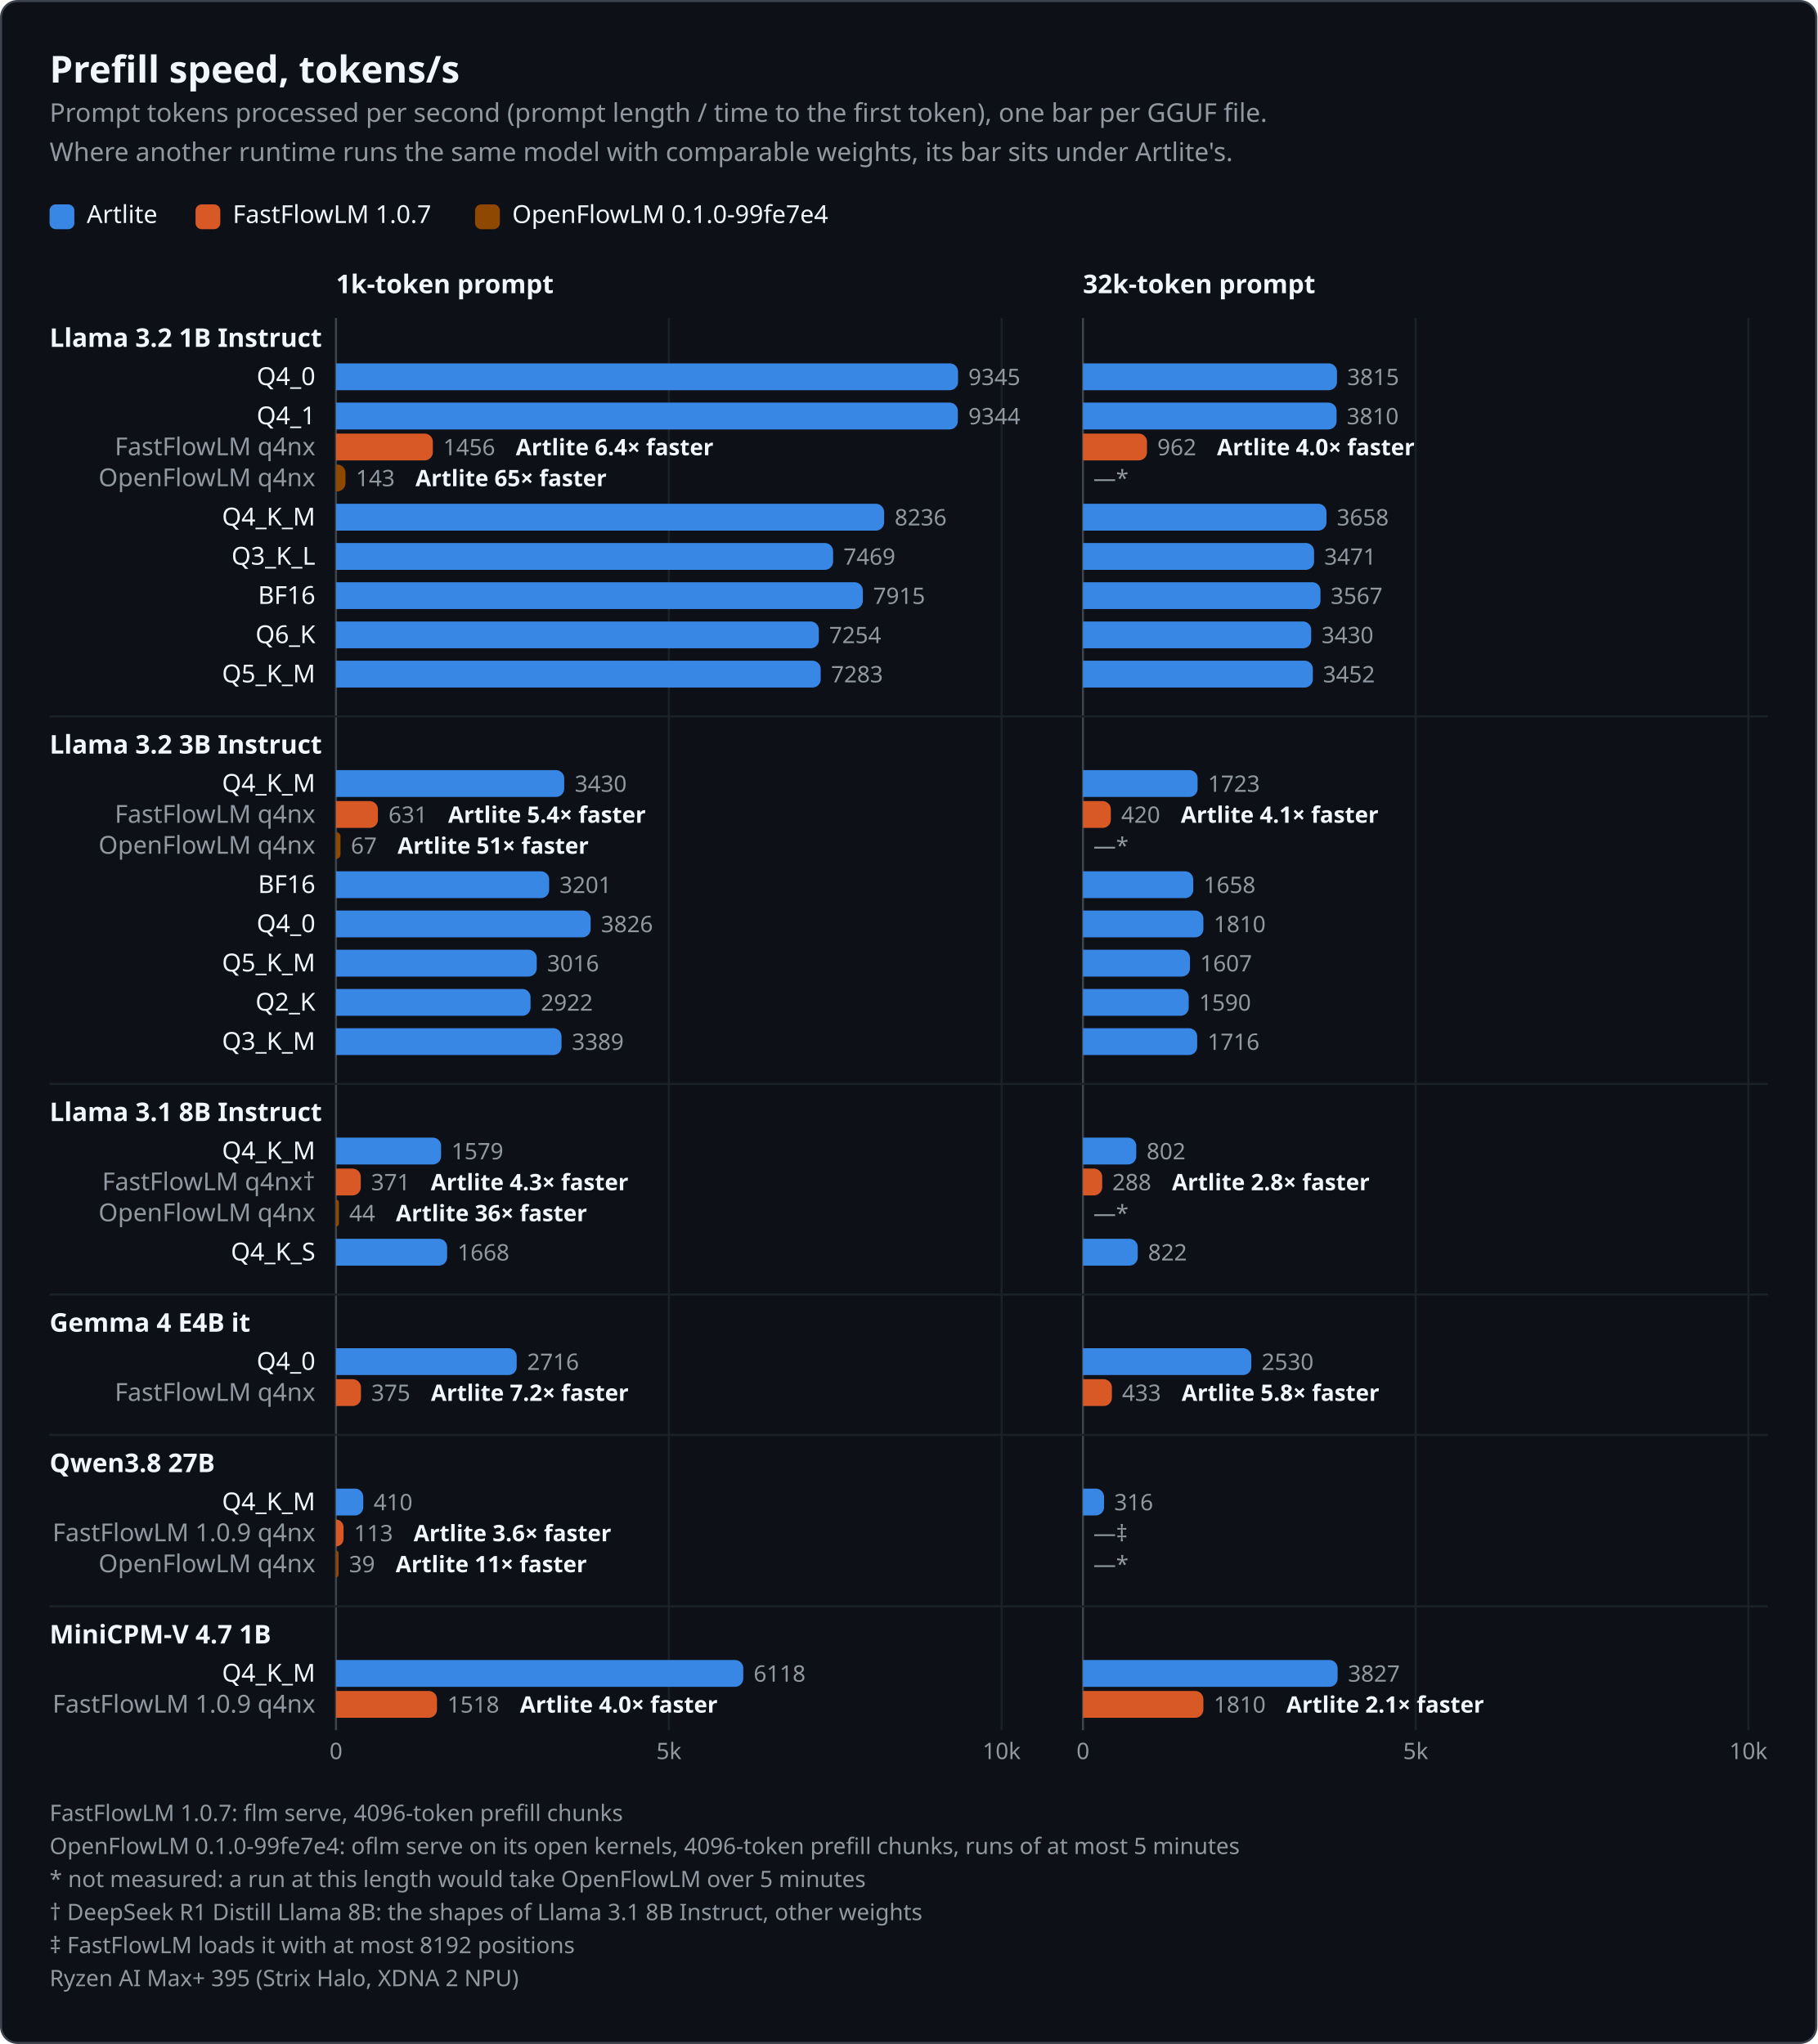
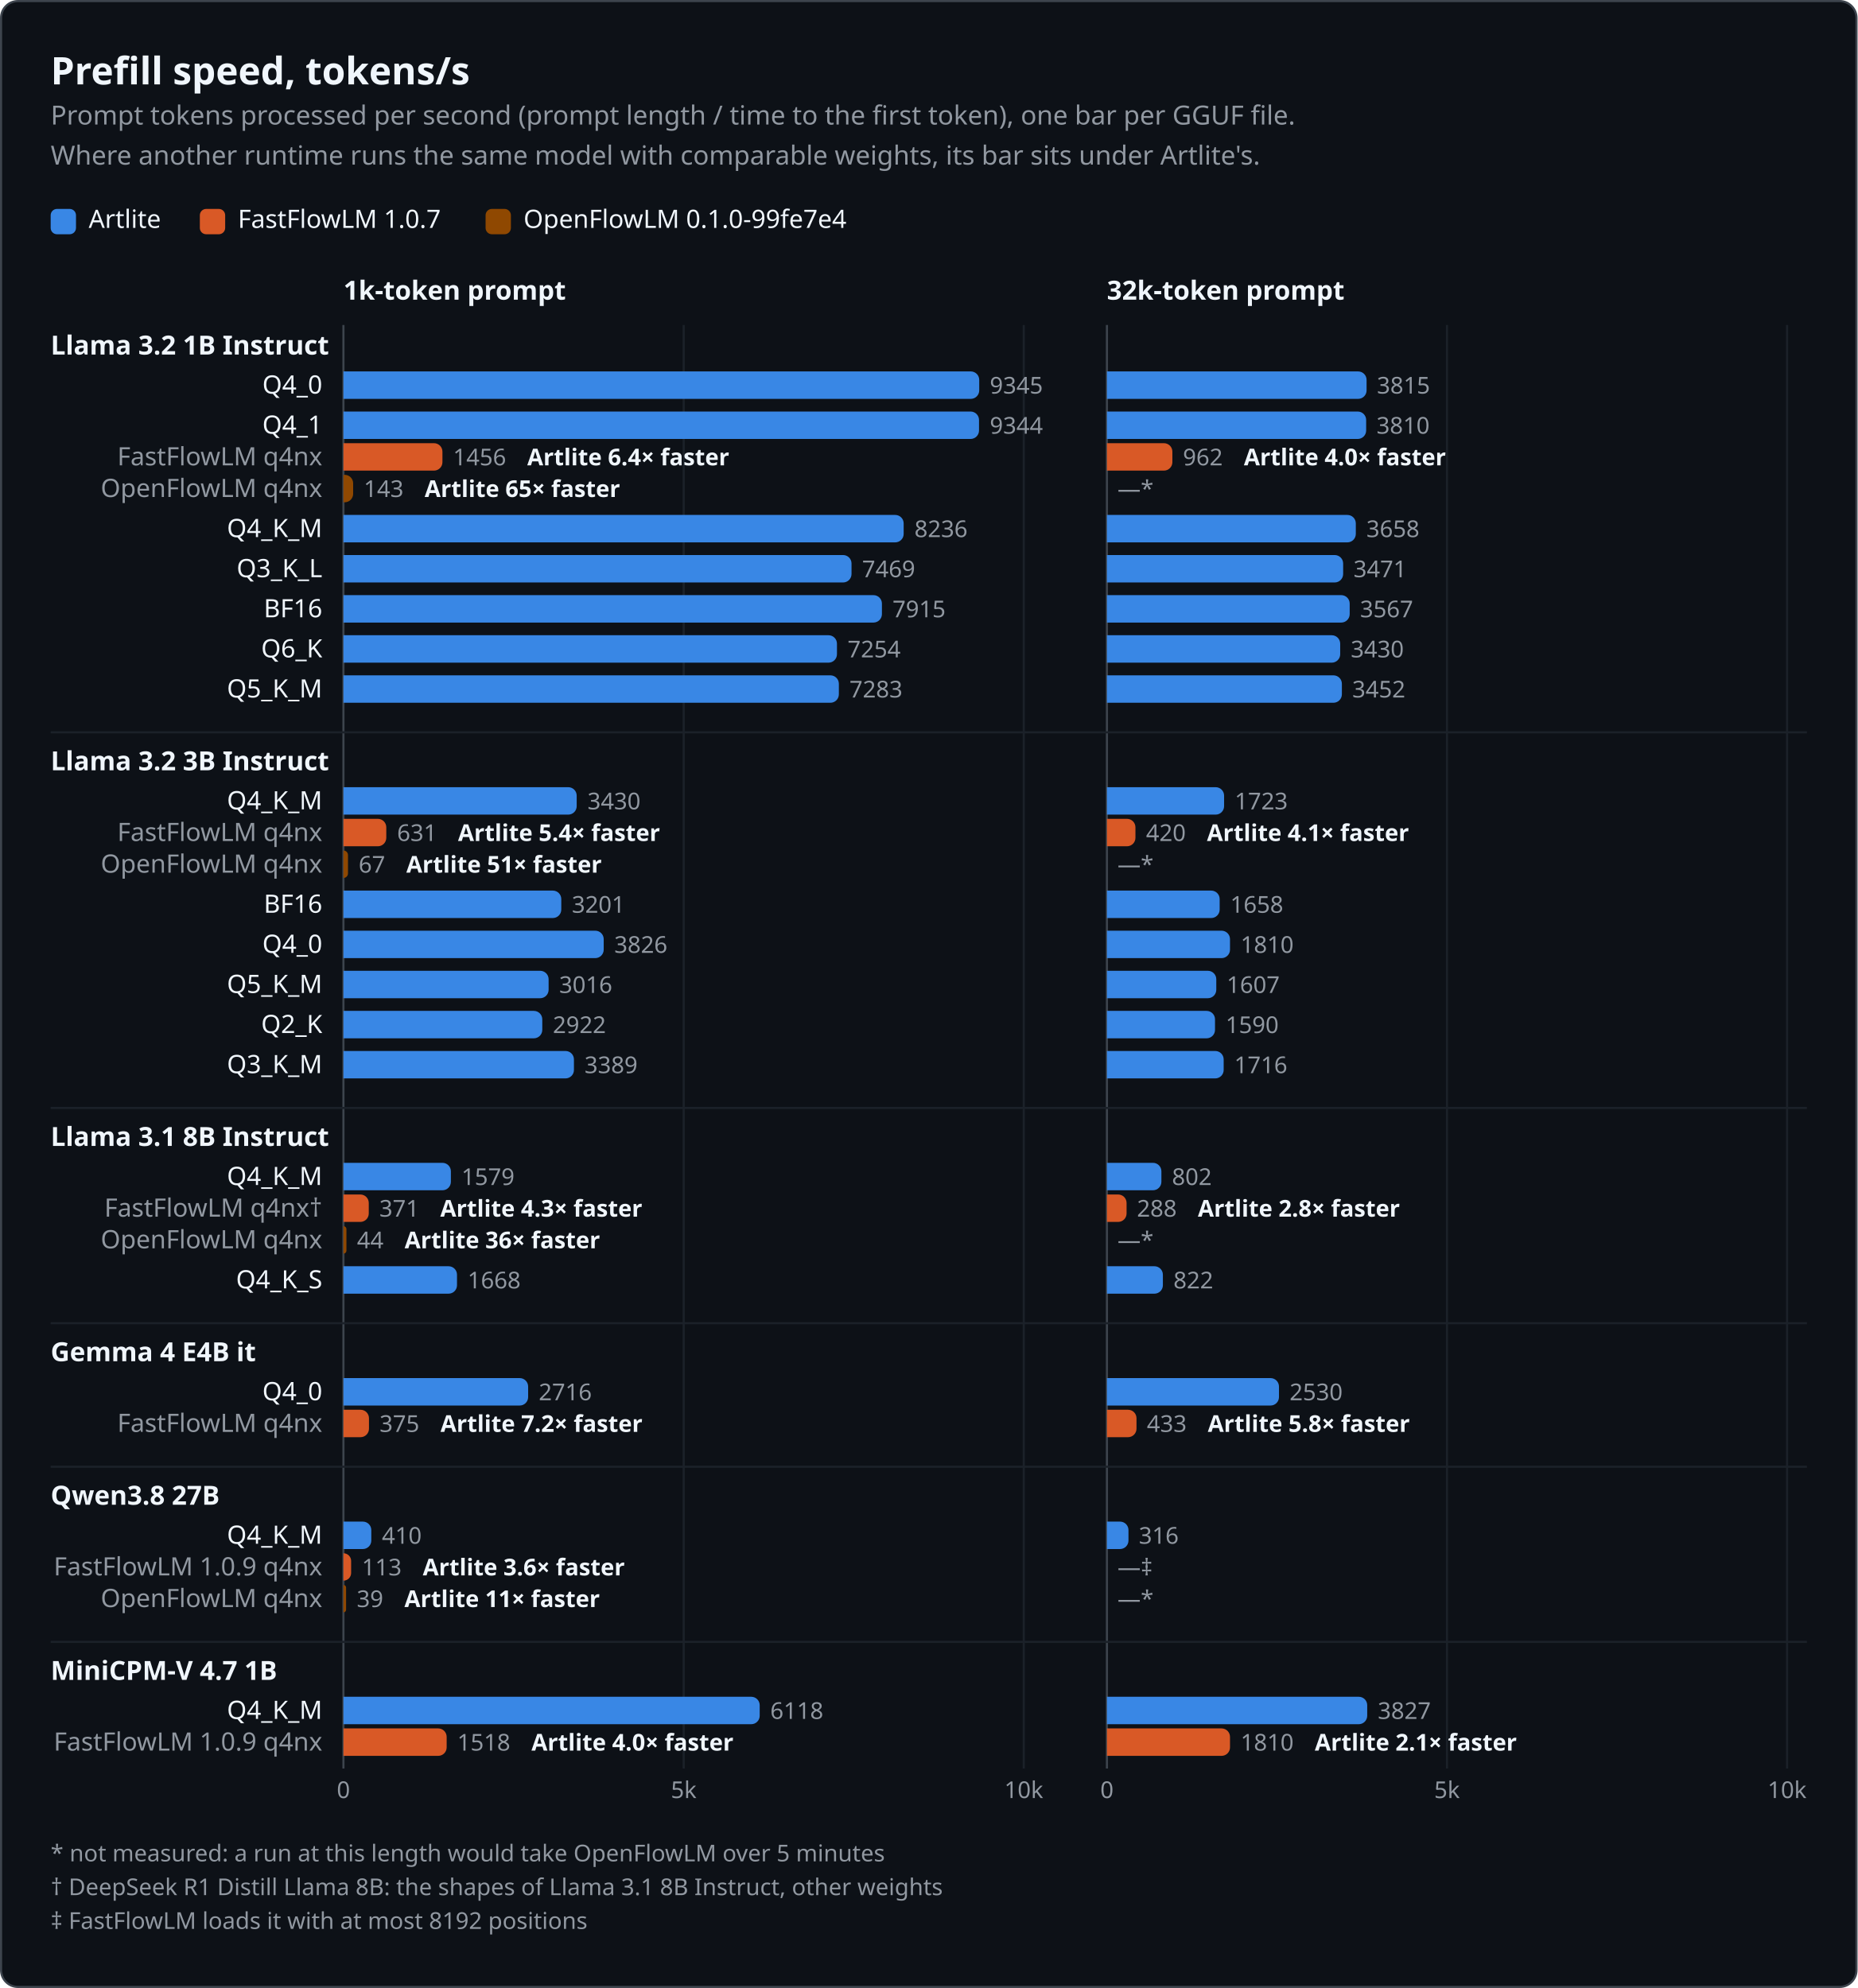
- <svg xmlns="http://www.w3.org/2000/svg" width="880" height="990" viewBox="0 0 880 990" role="img" aria-labelledby="t d">
+ <svg xmlns="http://www.w3.org/2000/svg" width="880" height="942" viewBox="0 0 880 942" role="img" aria-labelledby="t d">
  <style>text{font-family:-apple-system, BlinkMacSystemFont, "Segoe UI", "Noto Sans", Helvetica, Arial, sans-serif;font-size:11px;fill:#9198a1;font-variant-numeric:tabular-nums}.title{font-size:18px;font-weight:600;fill:#f0f6fc}.sub{font-size:12.5px}.h{font-size:12.5px;font-weight:600;fill:#f0f6fc}.lbl{font-size:12px;fill:#f0f6fc}.lbl2{font-size:12px}.strong{font-weight:600;fill:#f0f6fc}.muted{fill:#6e7681}.small{font-size:10px}.halo{paint-order:stroke;stroke:#0d1117;stroke-width:3px;stroke-linejoin:round}.grid{stroke:#1b2129}.axis{stroke:#3d444d}.guide{stroke:#2d333b}.bracket{stroke:#9198a1;fill:none}.ft{fill:#1c5cab}.detail{font-size:12px;font-weight:400;fill:#9198a1}.tile{fill:#1b2129;stroke:#9198a1;stroke-width:1}.cut{stroke:#9198a1;stroke-width:.75;fill:none}.f0{fill:#3987e5}.l0{stroke:#3987e5;stroke-width:2;fill:none;stroke-linejoin:round;stroke-linecap:round}.d0{fill:#3987e5;stroke:#0d1117;stroke-width:1.5}.b0{fill:#3987e5;fill-opacity:.16}.f1{fill:#d95926}.l1{stroke:#d95926;stroke-width:2;fill:none;stroke-linejoin:round;stroke-linecap:round}.d1{fill:#d95926;stroke:#0d1117;stroke-width:1.5}.b1{fill:#d95926;fill-opacity:.16}.f2{fill:#199e70}.l2{stroke:#199e70;stroke-width:2;fill:none;stroke-linejoin:round;stroke-linecap:round}.d2{fill:#199e70;stroke:#0d1117;stroke-width:1.5}.b2{fill:#199e70;fill-opacity:.16}.f3{fill:#8f4801}.l3{stroke:#8f4801;stroke-width:2;fill:none;stroke-linejoin:round;stroke-linecap:round}.d3{fill:#8f4801;stroke:#0d1117;stroke-width:1.5}.b3{fill:#8f4801;fill-opacity:.16}</style>
-   <rect x="0.5" y="0.5" width="879" height="989" rx="8" fill="#0d1117" stroke="#3d444d" />
+   <rect x="0.5" y="0.5" width="879" height="941" rx="8" fill="#0d1117" stroke="#3d444d" />
  <text x="24.0" y="40.0" class="title">Prefill speed, tokens/s</text>
  <text x="24.0" y="59.0" class="sub">Prompt tokens processed per second (prompt length / time to the first token), one bar per GGUF file.</text>
  <text x="24.0" y="78.0" class="sub">Where another runtime runs the same model with comparable weights, its bar sits under Artlite's.</text>
  <rect x="24" y="99" width="12" height="12" rx="3" class="f0" />
  <text x="42.0" y="108.0" class="lbl">Artlite</text>
  <rect x="94.672" y="99" width="12" height="12" rx="3" class="f1" />
  <text x="112.7" y="108.0" class="lbl">FastFlowLM 1.0.7</text>
  <rect x="230.036" y="99" width="12" height="12" rx="3" class="f3" />
  <text x="248.0" y="108.0" class="lbl">OpenFlowLM 0.1.0-99fe7e4</text>
  <text x="162.7" y="142.0" class="h">1k-token prompt</text>
  <text x="524.4" y="142.0" class="h">32k-token prompt</text>
  <line x1="162.7" y1="154.0" x2="162.7" y2="838.0" class="axis" />
  <text x="162.7" y="852.0" text-anchor="middle">0</text>
  <line x1="323.9" y1="154.0" x2="323.9" y2="838.0" class="grid" />
  <text x="323.9" y="852.0" text-anchor="middle">5k</text>
  <line x1="485.0" y1="154.0" x2="485.0" y2="838.0" class="grid" />
  <text x="485.0" y="852.0" text-anchor="middle">10k</text>
  <line x1="524.4" y1="154.0" x2="524.4" y2="838.0" class="axis" />
  <text x="524.4" y="852.0" text-anchor="middle">0</text>
  <line x1="685.5" y1="154.0" x2="685.5" y2="838.0" class="grid" />
  <text x="685.5" y="852.0" text-anchor="middle">5k</text>
  <line x1="846.6" y1="154.0" x2="846.6" y2="838.0" class="grid" />
  <text x="846.6" y="852.0" text-anchor="middle">10k</text>
  <text x="24" y="168.0" class="h">Llama 3.2 1B Instruct</text>
  <text x="152.7" y="186.5" text-anchor="end" class="lbl">Q4_0</text>
  <path d="M162.7,176.0h297.2a4.0,4.0 0 0 1 4.0,4.0v5.0a4.0,4.0 0 0 1 -4.0,4.0h-297.2z" class="f0" />
  <text x="468.9" y="186.5">9345</text>
  <path d="M524.4,176.0h119.0a4.0,4.0 0 0 1 4.0,4.0v5.0a4.0,4.0 0 0 1 -4.0,4.0h-119.0z" class="f0" />
  <text x="652.3" y="186.5">3815</text>
  <text x="152.7" y="205.5" text-anchor="end" class="lbl">Q4_1</text>
  <path d="M162.7,195.0h297.1a4.0,4.0 0 0 1 4.0,4.0v5.0a4.0,4.0 0 0 1 -4.0,4.0h-297.1z" class="f0" />
  <text x="468.9" y="205.5">9344</text>
  <path d="M524.4,195.0h118.8a4.0,4.0 0 0 1 4.0,4.0v5.0a4.0,4.0 0 0 1 -4.0,4.0h-118.8z" class="f0" />
  <text x="652.1" y="205.5">3810</text>
  <text x="152.7" y="220.5" text-anchor="end" class="lbl2">FastFlowLM q4nx</text>
  <path d="M162.7,210.0h42.9a4.0,4.0 0 0 1 4.0,4.0v5.0a4.0,4.0 0 0 1 -4.0,4.0h-42.9z" class="f1" />
  <text x="214.6" y="220.5">1456<tspan dx="10" class="strong">Artlite 6.4× faster</tspan>
  </text>
  <path d="M524.4,210.0h27.0a4.0,4.0 0 0 1 4.0,4.0v5.0a4.0,4.0 0 0 1 -4.0,4.0h-27.0z" class="f1" />
  <text x="560.4" y="220.5">962<tspan dx="10" class="strong">Artlite 4.0× faster</tspan>
  </text>
  <text x="152.7" y="235.5" text-anchor="end" class="lbl2">OpenFlowLM q4nx</text>
  <path d="M162.7,225.0h0.6a4.0,4.0 0 0 1 4.0,4.0v5.0a4.0,4.0 0 0 1 -4.0,4.0h-0.6z" class="f3" />
  <text x="172.3" y="235.5">143<tspan dx="10" class="strong">Artlite 65× faster</tspan>
  </text>
  <text x="529.4" y="235.5">—*</text>
  <text x="152.7" y="254.5" text-anchor="end" class="lbl">Q4_K_M</text>
  <path d="M162.7,244.0h261.4a4.0,4.0 0 0 1 4.0,4.0v5.0a4.0,4.0 0 0 1 -4.0,4.0h-261.4z" class="f0" />
  <text x="433.2" y="254.5">8236</text>
  <path d="M524.4,244.0h113.9a4.0,4.0 0 0 1 4.0,4.0v5.0a4.0,4.0 0 0 1 -4.0,4.0h-113.9z" class="f0" />
  <text x="647.3" y="254.5">3658</text>
  <text x="152.7" y="273.5" text-anchor="end" class="lbl">Q3_K_L</text>
  <path d="M162.7,263.0h236.7a4.0,4.0 0 0 1 4.0,4.0v5.0a4.0,4.0 0 0 1 -4.0,4.0h-236.7z" class="f0" />
  <text x="408.4" y="273.5">7469</text>
  <path d="M524.4,263.0h107.9a4.0,4.0 0 0 1 4.0,4.0v5.0a4.0,4.0 0 0 1 -4.0,4.0h-107.9z" class="f0" />
  <text x="641.2" y="273.5">3471</text>
  <text x="152.7" y="292.5" text-anchor="end" class="lbl">BF16</text>
  <path d="M162.7,282.0h251.1a4.0,4.0 0 0 1 4.0,4.0v5.0a4.0,4.0 0 0 1 -4.0,4.0h-251.1z" class="f0" />
  <text x="422.8" y="292.5">7915</text>
  <path d="M524.4,282.0h111.0a4.0,4.0 0 0 1 4.0,4.0v5.0a4.0,4.0 0 0 1 -4.0,4.0h-111.0z" class="f0" />
  <text x="644.3" y="292.5">3567</text>
  <text x="152.7" y="311.5" text-anchor="end" class="lbl">Q6_K</text>
  <path d="M162.7,301.0h229.8a4.0,4.0 0 0 1 4.0,4.0v5.0a4.0,4.0 0 0 1 -4.0,4.0h-229.8z" class="f0" />
  <text x="401.5" y="311.5">7254</text>
  <path d="M524.4,301.0h106.5a4.0,4.0 0 0 1 4.0,4.0v5.0a4.0,4.0 0 0 1 -4.0,4.0h-106.5z" class="f0" />
  <text x="639.9" y="311.5">3430</text>
  <text x="152.7" y="330.5" text-anchor="end" class="lbl">Q5_K_M</text>
  <path d="M162.7,320.0h230.7a4.0,4.0 0 0 1 4.0,4.0v5.0a4.0,4.0 0 0 1 -4.0,4.0h-230.7z" class="f0" />
  <text x="402.4" y="330.5">7283</text>
  <path d="M524.4,320.0h107.3a4.0,4.0 0 0 1 4.0,4.0v5.0a4.0,4.0 0 0 1 -4.0,4.0h-107.3z" class="f0" />
  <text x="640.6" y="330.5">3452</text>
  <line x1="24" y1="347.0" x2="856" y2="347.0" class="grid" />
  <text x="24" y="365.0" class="h">Llama 3.2 3B Instruct</text>
  <text x="152.7" y="383.5" text-anchor="end" class="lbl">Q4_K_M</text>
  <path d="M162.7,373.0h106.5a4.0,4.0 0 0 1 4.0,4.0v5.0a4.0,4.0 0 0 1 -4.0,4.0h-106.5z" class="f0" />
  <text x="278.3" y="383.5">3430</text>
  <path d="M524.4,373.0h51.5a4.0,4.0 0 0 1 4.0,4.0v5.0a4.0,4.0 0 0 1 -4.0,4.0h-51.5z" class="f0" />
  <text x="584.9" y="383.5">1723</text>
  <text x="152.7" y="398.5" text-anchor="end" class="lbl2">FastFlowLM q4nx</text>
  <path d="M162.7,388.0h16.3a4.0,4.0 0 0 1 4.0,4.0v5.0a4.0,4.0 0 0 1 -4.0,4.0h-16.3z" class="f1" />
  <text x="188.1" y="398.5">631<tspan dx="10" class="strong">Artlite 5.4× faster</tspan>
  </text>
  <path d="M524.4,388.0h9.5a4.0,4.0 0 0 1 4.0,4.0v5.0a4.0,4.0 0 0 1 -4.0,4.0h-9.5z" class="f1" />
  <text x="542.9" y="398.5">420<tspan dx="10" class="strong">Artlite 4.1× faster</tspan>
  </text>
  <text x="152.7" y="413.5" text-anchor="end" class="lbl2">OpenFlowLM q4nx</text>
  <path d="M162.7,403.0h0.0a2.159,2.159 0 0 1 2.159,2.159v8.7a2.159,2.159 0 0 1 -2.159,2.159h0.0z" class="f3" />
  <text x="169.9" y="413.5">67<tspan dx="10" class="strong">Artlite 51× faster</tspan>
  </text>
  <text x="529.4" y="413.5">—*</text>
  <text x="152.7" y="432.5" text-anchor="end" class="lbl">BF16</text>
  <path d="M162.7,422.0h99.2a4.0,4.0 0 0 1 4.0,4.0v5.0a4.0,4.0 0 0 1 -4.0,4.0h-99.2z" class="f0" />
  <text x="270.9" y="432.5">3201</text>
  <path d="M524.4,422.0h49.4a4.0,4.0 0 0 1 4.0,4.0v5.0a4.0,4.0 0 0 1 -4.0,4.0h-49.4z" class="f0" />
  <text x="582.8" y="432.5">1658</text>
  <text x="152.7" y="451.5" text-anchor="end" class="lbl">Q4_0</text>
  <path d="M162.7,441.0h119.3a4.0,4.0 0 0 1 4.0,4.0v5.0a4.0,4.0 0 0 1 -4.0,4.0h-119.3z" class="f0" />
  <text x="291.0" y="451.5">3826</text>
  <path d="M524.4,441.0h54.3a4.0,4.0 0 0 1 4.0,4.0v5.0a4.0,4.0 0 0 1 -4.0,4.0h-54.3z" class="f0" />
  <text x="587.7" y="451.5">1810</text>
  <text x="152.7" y="470.5" text-anchor="end" class="lbl">Q5_K_M</text>
  <path d="M162.7,460.0h93.2a4.0,4.0 0 0 1 4.0,4.0v5.0a4.0,4.0 0 0 1 -4.0,4.0h-93.2z" class="f0" />
  <text x="264.9" y="470.5">3016</text>
  <path d="M524.4,460.0h47.8a4.0,4.0 0 0 1 4.0,4.0v5.0a4.0,4.0 0 0 1 -4.0,4.0h-47.8z" class="f0" />
  <text x="581.1" y="470.5">1607</text>
  <text x="152.7" y="489.5" text-anchor="end" class="lbl">Q2_K</text>
  <path d="M162.7,479.0h90.2a4.0,4.0 0 0 1 4.0,4.0v5.0a4.0,4.0 0 0 1 -4.0,4.0h-90.2z" class="f0" />
  <text x="261.9" y="489.5">2922</text>
  <path d="M524.4,479.0h47.2a4.0,4.0 0 0 1 4.0,4.0v5.0a4.0,4.0 0 0 1 -4.0,4.0h-47.2z" class="f0" />
  <text x="580.6" y="489.5">1590</text>
  <text x="152.7" y="508.5" text-anchor="end" class="lbl">Q3_K_M</text>
  <path d="M162.7,498.0h105.2a4.0,4.0 0 0 1 4.0,4.0v5.0a4.0,4.0 0 0 1 -4.0,4.0h-105.2z" class="f0" />
  <text x="276.9" y="508.5">3389</text>
  <path d="M524.4,498.0h51.3a4.0,4.0 0 0 1 4.0,4.0v5.0a4.0,4.0 0 0 1 -4.0,4.0h-51.3z" class="f0" />
  <text x="584.7" y="508.5">1716</text>
  <line x1="24" y1="525.0" x2="856" y2="525.0" class="grid" />
  <text x="24" y="543.0" class="h">Llama 3.1 8B Instruct</text>
  <text x="152.7" y="561.5" text-anchor="end" class="lbl">Q4_K_M</text>
  <path d="M162.7,551.0h46.9a4.0,4.0 0 0 1 4.0,4.0v5.0a4.0,4.0 0 0 1 -4.0,4.0h-46.9z" class="f0" />
  <text x="218.6" y="561.5">1579</text>
  <path d="M524.4,551.0h21.8a4.0,4.0 0 0 1 4.0,4.0v5.0a4.0,4.0 0 0 1 -4.0,4.0h-21.8z" class="f0" />
  <text x="555.2" y="561.5">802</text>
  <text x="152.7" y="576.5" text-anchor="end" class="lbl2">FastFlowLM q4nx†</text>
  <path d="M162.7,566.0h8.0a4.0,4.0 0 0 1 4.0,4.0v5.0a4.0,4.0 0 0 1 -4.0,4.0h-8.0z" class="f1" />
  <text x="179.7" y="576.5">371<tspan dx="10" class="strong">Artlite 4.3× faster</tspan>
  </text>
  <path d="M524.4,566.0h5.3a4.0,4.0 0 0 1 4.0,4.0v5.0a4.0,4.0 0 0 1 -4.0,4.0h-5.3z" class="f1" />
  <text x="538.6" y="576.5">288<tspan dx="10" class="strong">Artlite 2.8× faster</tspan>
  </text>
  <text x="152.7" y="591.5" text-anchor="end" class="lbl2">OpenFlowLM q4nx</text>
  <path d="M162.7,581.0h0.0a1.418,1.418 0 0 1 1.418,1.418v10.2a1.418,1.418 0 0 1 -1.418,1.418h0.0z" class="f3" />
  <text x="169.1" y="591.5">44<tspan dx="10" class="strong">Artlite 36× faster</tspan>
  </text>
  <text x="529.4" y="591.5">—*</text>
  <text x="152.7" y="610.5" text-anchor="end" class="lbl">Q4_K_S</text>
  <path d="M162.7,600.0h49.8a4.0,4.0 0 0 1 4.0,4.0v5.0a4.0,4.0 0 0 1 -4.0,4.0h-49.8z" class="f0" />
  <text x="221.5" y="610.5">1668</text>
  <path d="M524.4,600.0h22.5a4.0,4.0 0 0 1 4.0,4.0v5.0a4.0,4.0 0 0 1 -4.0,4.0h-22.5z" class="f0" />
  <text x="555.9" y="610.5">822</text>
  <line x1="24" y1="627.0" x2="856" y2="627.0" class="grid" />
  <text x="24" y="645.0" class="h">Gemma 4 E4B it</text>
  <text x="152.7" y="663.5" text-anchor="end" class="lbl">Q4_0</text>
  <path d="M162.7,653.0h83.5a4.0,4.0 0 0 1 4.0,4.0v5.0a4.0,4.0 0 0 1 -4.0,4.0h-83.5z" class="f0" />
  <text x="255.2" y="663.5">2716</text>
  <path d="M524.4,653.0h77.5a4.0,4.0 0 0 1 4.0,4.0v5.0a4.0,4.0 0 0 1 -4.0,4.0h-77.5z" class="f0" />
  <text x="610.9" y="663.5">2530</text>
  <text x="152.7" y="678.5" text-anchor="end" class="lbl2">FastFlowLM q4nx</text>
  <path d="M162.7,668.0h8.1a4.0,4.0 0 0 1 4.0,4.0v5.0a4.0,4.0 0 0 1 -4.0,4.0h-8.1z" class="f1" />
  <text x="179.8" y="678.5">375<tspan dx="10" class="strong">Artlite 7.2× faster</tspan>
  </text>
  <path d="M524.4,668.0h10.0a4.0,4.0 0 0 1 4.0,4.0v5.0a4.0,4.0 0 0 1 -4.0,4.0h-10.0z" class="f1" />
  <text x="543.3" y="678.5">433<tspan dx="10" class="strong">Artlite 5.8× faster</tspan>
  </text>
  <line x1="24" y1="695.0" x2="856" y2="695.0" class="grid" />
  <text x="24" y="713.0" class="h">Qwen3.8 27B</text>
  <text x="152.7" y="731.5" text-anchor="end" class="lbl">Q4_K_M</text>
  <path d="M162.7,721.0h9.2a4.0,4.0 0 0 1 4.0,4.0v5.0a4.0,4.0 0 0 1 -4.0,4.0h-9.2z" class="f0" />
  <text x="180.9" y="731.5">410</text>
  <path d="M524.4,721.0h6.2a4.0,4.0 0 0 1 4.0,4.0v5.0a4.0,4.0 0 0 1 -4.0,4.0h-6.2z" class="f0" />
  <text x="539.5" y="731.5">316</text>
  <text x="152.7" y="746.5" text-anchor="end" class="lbl2">FastFlowLM 1.0.9 q4nx</text>
  <path d="M162.7,736.0h0.0a3.642,3.642 0 0 1 3.642,3.642v5.7a3.642,3.642 0 0 1 -3.642,3.642h0.0z" class="f1" />
  <text x="171.4" y="746.5">113<tspan dx="10" class="strong">Artlite 3.6× faster</tspan>
  </text>
  <text x="529.4" y="746.5">—‡</text>
  <text x="152.7" y="761.5" text-anchor="end" class="lbl2">OpenFlowLM q4nx</text>
  <path d="M162.7,751.0h0.0a1.257,1.257 0 0 1 1.257,1.257v10.5a1.257,1.257 0 0 1 -1.257,1.257h0.0z" class="f3" />
  <text x="169.0" y="761.5">39<tspan dx="10" class="strong">Artlite 11× faster</tspan>
  </text>
  <text x="529.4" y="761.5">—*</text>
  <line x1="24" y1="778.0" x2="856" y2="778.0" class="grid" />
  <text x="24" y="796.0" class="h">MiniCPM-V 4.7 1B</text>
  <text x="152.7" y="814.5" text-anchor="end" class="lbl">Q4_K_M</text>
  <path d="M162.7,804.0h193.2a4.0,4.0 0 0 1 4.0,4.0v5.0a4.0,4.0 0 0 1 -4.0,4.0h-193.2z" class="f0" />
  <text x="364.9" y="814.5">6118</text>
  <path d="M524.4,804.0h119.3a4.0,4.0 0 0 1 4.0,4.0v5.0a4.0,4.0 0 0 1 -4.0,4.0h-119.3z" class="f0" />
  <text x="652.7" y="814.5">3827</text>
  <text x="152.7" y="829.5" text-anchor="end" class="lbl2">FastFlowLM 1.0.9 q4nx</text>
  <path d="M162.7,819.0h44.9a4.0,4.0 0 0 1 4.0,4.0v5.0a4.0,4.0 0 0 1 -4.0,4.0h-44.9z" class="f1" />
  <text x="216.6" y="829.5">1518<tspan dx="10" class="strong">Artlite 4.0× faster</tspan>
  </text>
  <path d="M524.4,819.0h54.3a4.0,4.0 0 0 1 4.0,4.0v5.0a4.0,4.0 0 0 1 -4.0,4.0h-54.3z" class="f1" />
  <text x="587.7" y="829.5">1810<tspan dx="10" class="strong">Artlite 2.1× faster</tspan>
  </text>
-   <text x="24.0" y="882.0">FastFlowLM 1.0.7: flm serve, 4096-token prefill chunks</text>
-   <text x="24.0" y="898.0">OpenFlowLM 0.1.0-99fe7e4: oflm serve on its open kernels, 4096-token prefill chunks, runs of at most 5 minutes</text>
-   <text x="24.0" y="914.0">* not measured: a run at this length would take OpenFlowLM over 5 minutes</text>
-   <text x="24.0" y="930.0">† DeepSeek R1 Distill Llama 8B: the shapes of Llama 3.1 8B Instruct, other weights</text>
-   <text x="24.0" y="946.0">‡ FastFlowLM loads it with at most 8192 positions</text>
-   <text x="24.0" y="962.0">Ryzen AI Max+ 395 (Strix Halo, XDNA 2 NPU)</text>
+   <text x="24.0" y="882.0">* not measured: a run at this length would take OpenFlowLM over 5 minutes</text>
+   <text x="24.0" y="898.0">† DeepSeek R1 Distill Llama 8B: the shapes of Llama 3.1 8B Instruct, other weights</text>
+   <text x="24.0" y="914.0">‡ FastFlowLM loads it with at most 8192 positions</text>
</svg>
